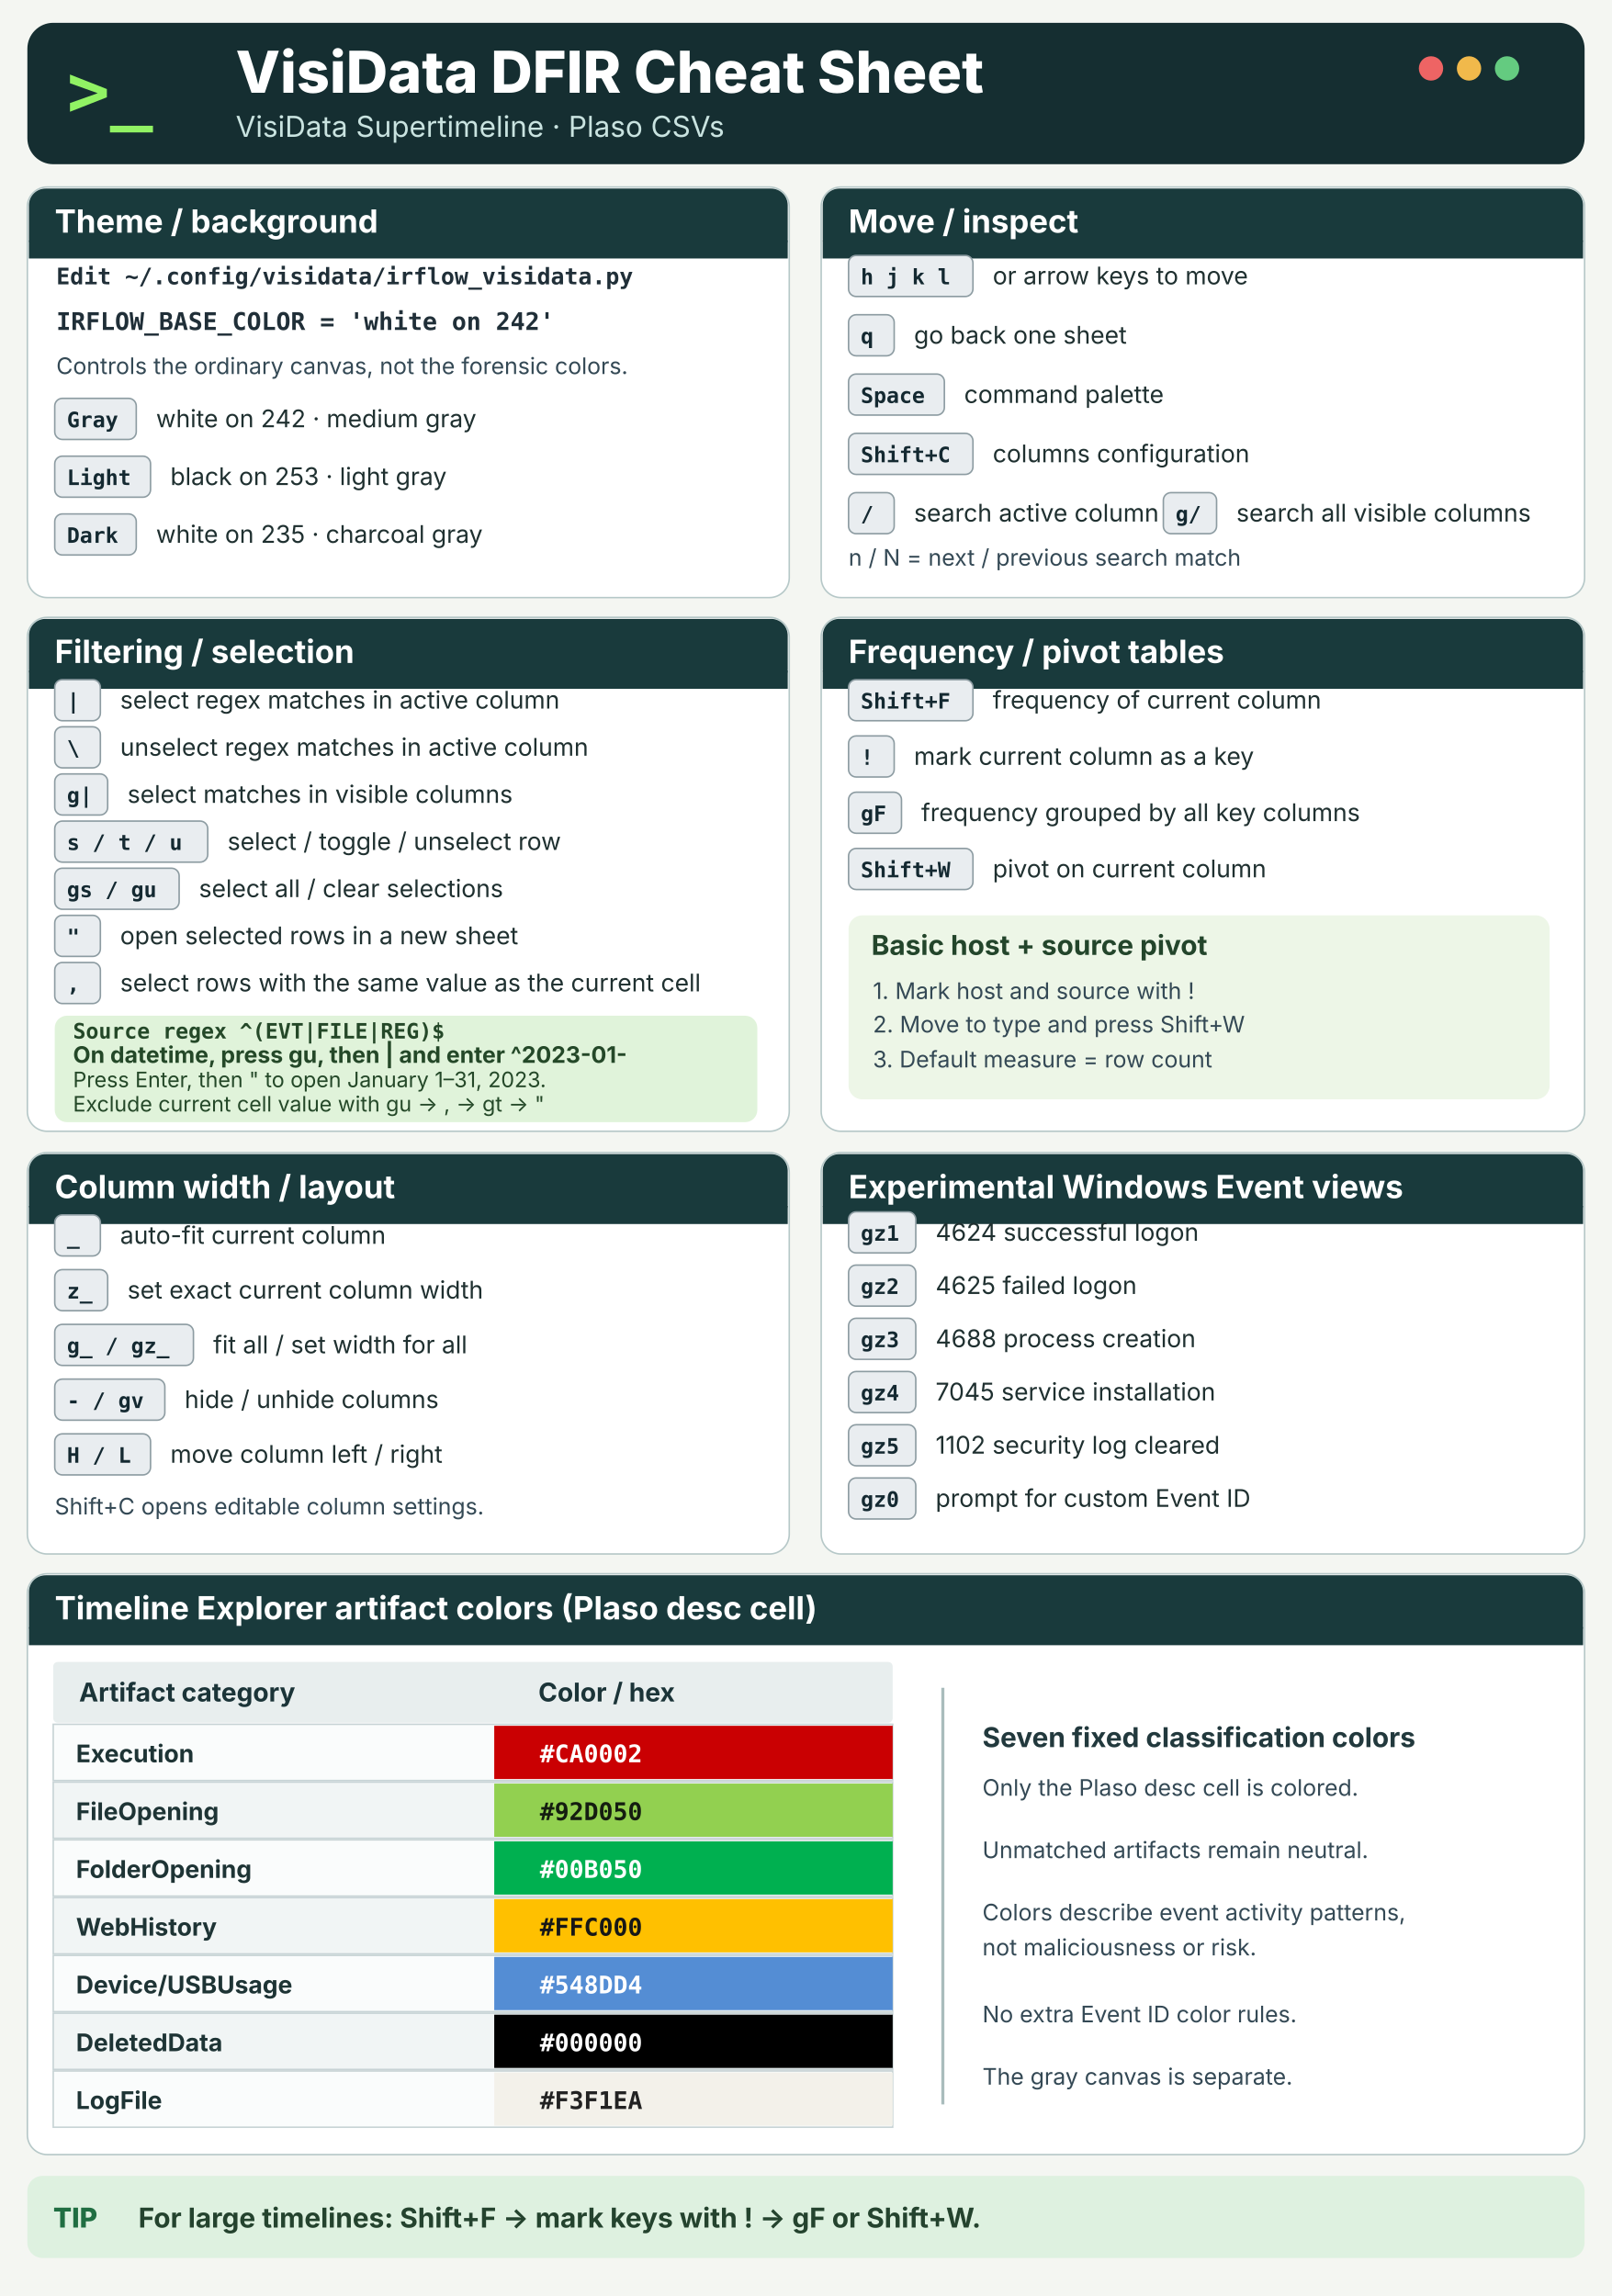
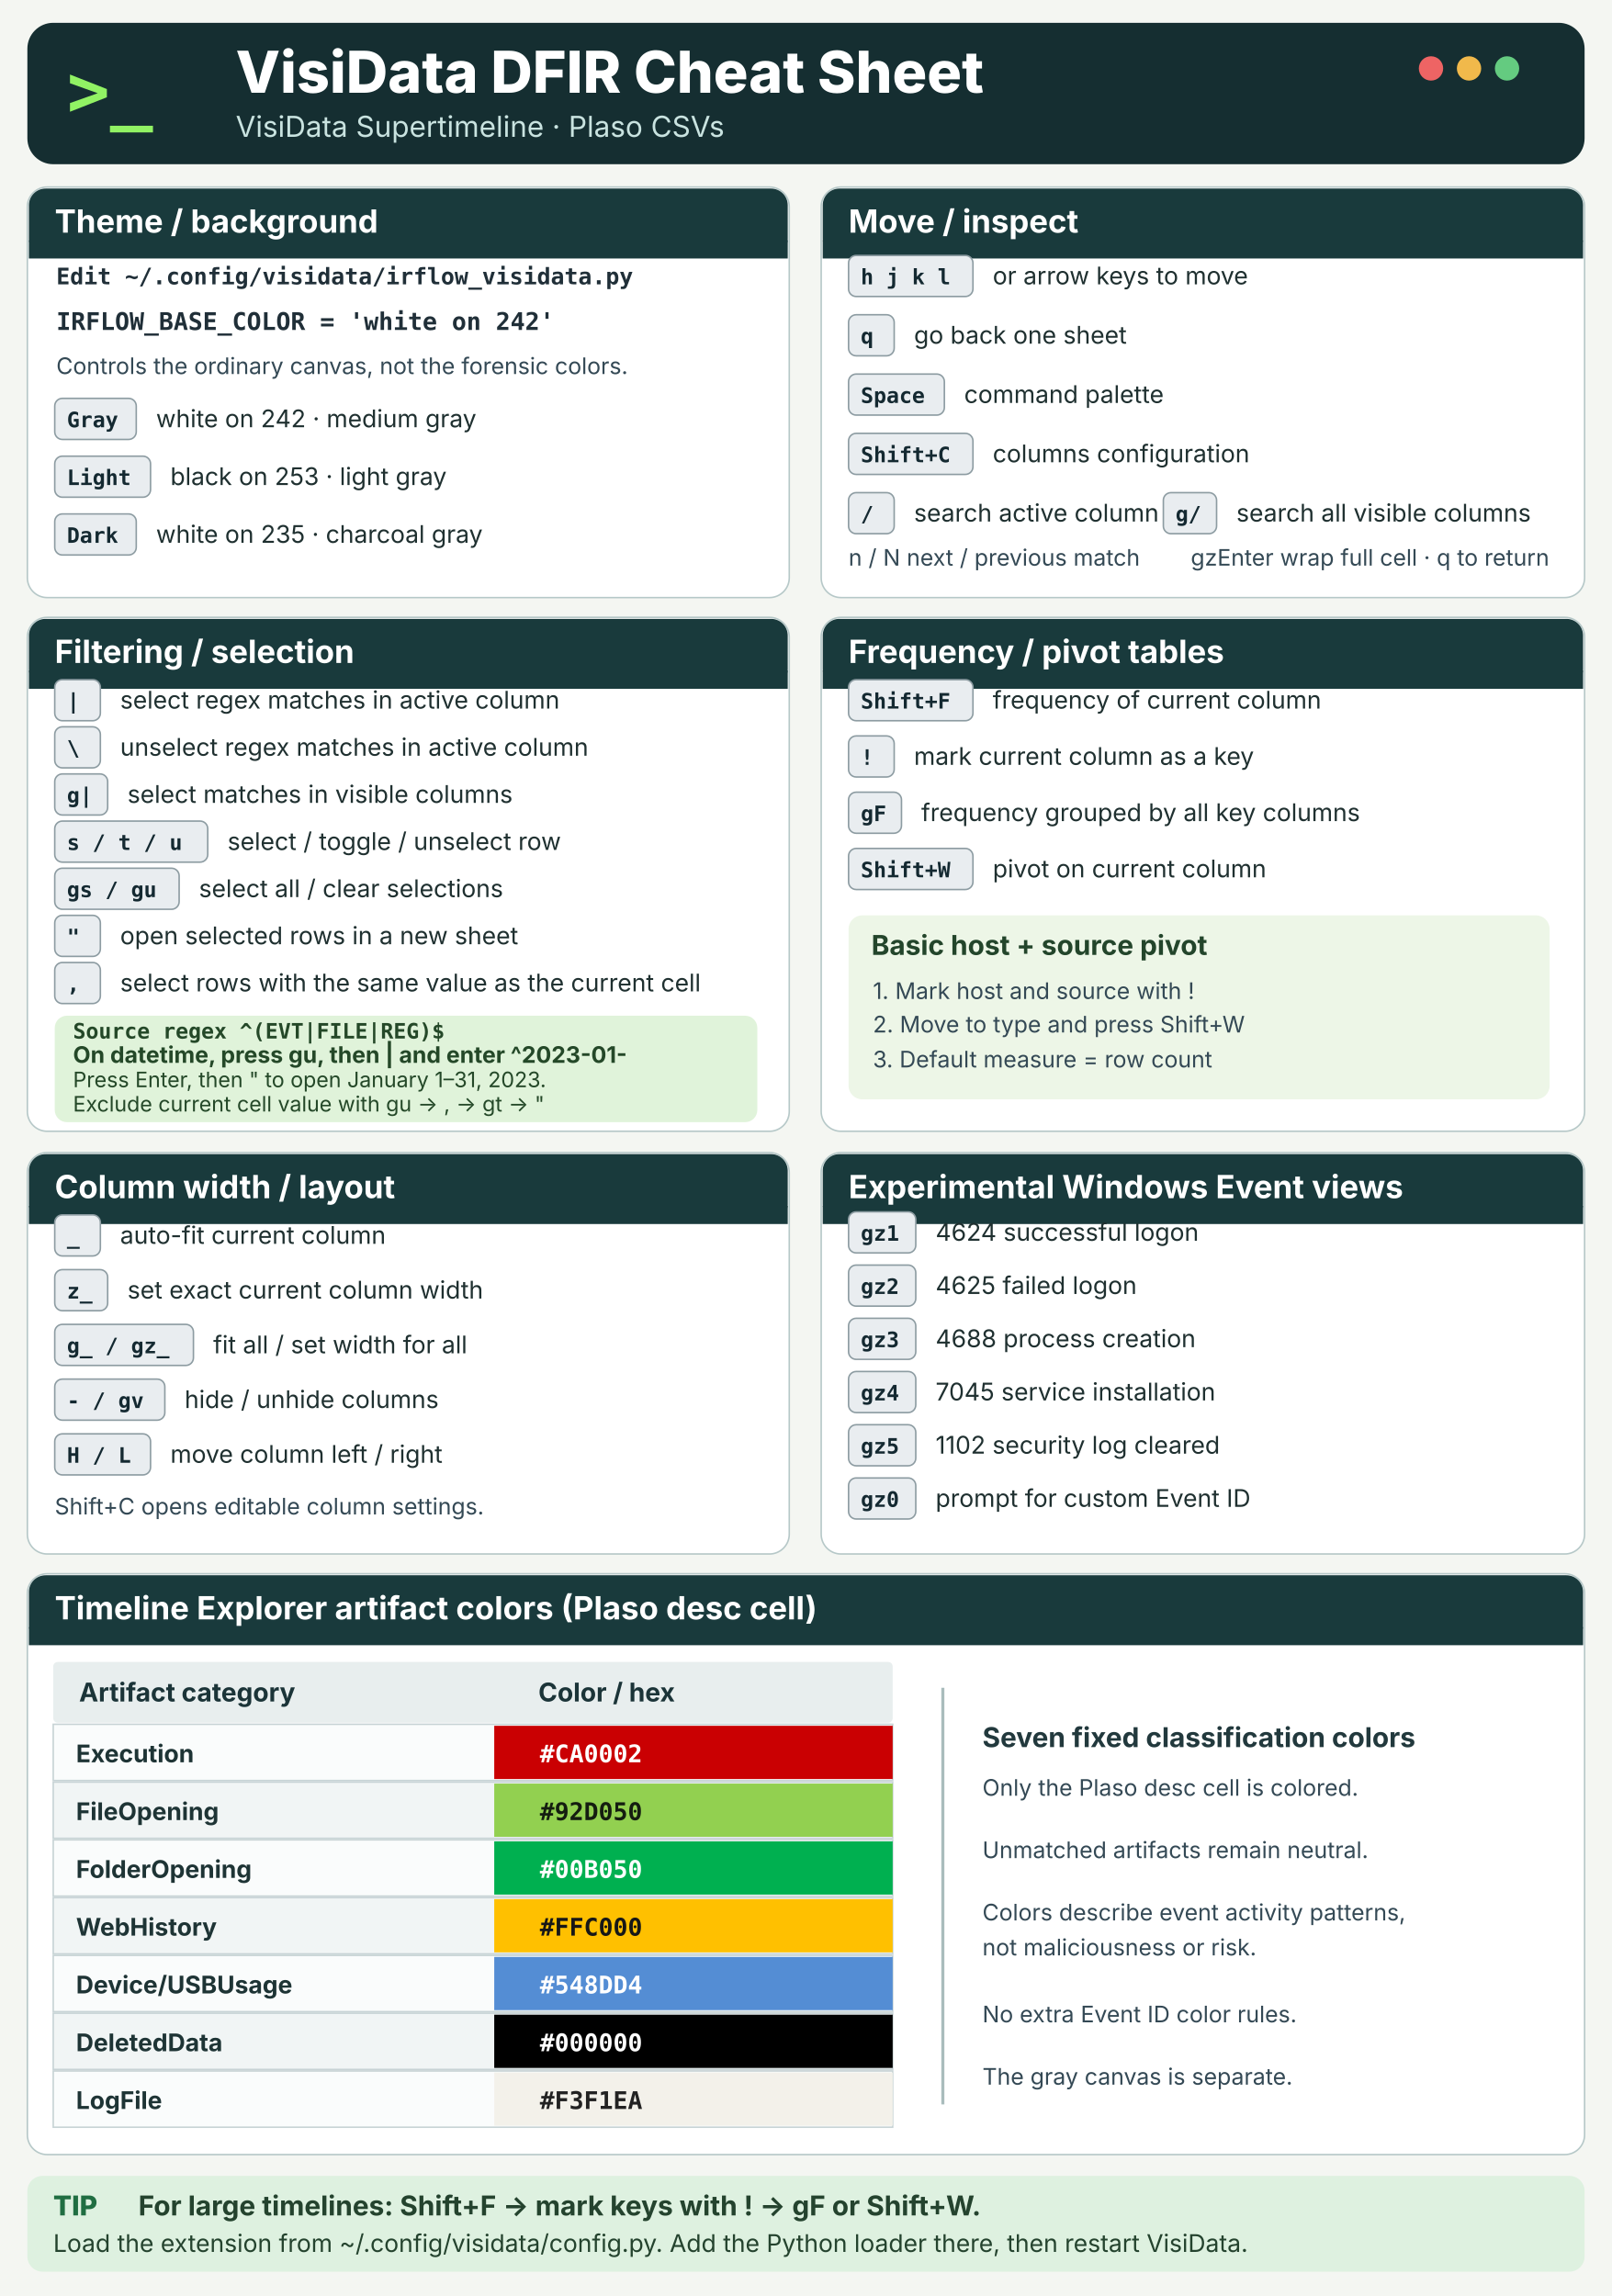
<svg xmlns="http://www.w3.org/2000/svg" width="1060" height="1510" viewBox="0 0 1060 1510" role="img" aria-label="VisiData DFIR one-page shortcut and artifact color cheat sheet">
  <rect width="1060" height="1510" fill="#f4f6f2" />
  <rect x="18" y="15" width="1024" height="93" rx="17" fill="#152e31" stroke="none" />
  <text x="44" y="76" fill="#91f264" font-family="ui-monospace, SFMono-Regular, Consolas, monospace" font-size="47" font-weight="700">&gt;_</text>
  <text x="155" y="61" fill="#ffffff" font-family="system-ui, -apple-system, Segoe UI, sans-serif" font-size="38" font-weight="760">VisiData DFIR Cheat Sheet</text>
  <text x="155" y="90" fill="#c9e3e0" font-family="system-ui, -apple-system, Segoe UI, sans-serif" font-size="19" font-weight="400">VisiData Supertimeline · Plaso CSVs</text>
  <circle cx="941" cy="45" r="8" fill="#ee6464" />
  <circle cx="966" cy="45" r="8" fill="#f1b94b" />
  <circle cx="991" cy="45" r="8" fill="#64cb80" />
  <rect x="18" y="123" width="501" height="270" rx="13" fill="#ffffff" stroke="#b6c8c8" />
  <rect x="19" y="124" width="499" height="44" rx="11" fill="#193a3c" stroke="none" />
  <rect x="19" y="158" width="499" height="12" rx="0" fill="#193a3c" stroke="none" />
  <text x="36" y="153" fill="#ffffff" font-family="system-ui, -apple-system, Segoe UI, sans-serif" font-size="21" font-weight="700">Theme / background</text>
  <text x="37" y="187" fill="#202f38" font-family="ui-monospace, SFMono-Regular, Consolas, monospace" font-size="15" font-weight="600">Edit  ~/.config/visidata/irflow_visidata.py</text>
  <text x="37" y="217" fill="#202f38" font-family="ui-monospace, SFMono-Regular, Consolas, monospace" font-size="16" font-weight="700">IRFLOW_BASE_COLOR = 'white on 242'</text>
  <text x="37" y="246" fill="#344955" font-family="system-ui, -apple-system, Segoe UI, sans-serif" font-size="15" font-weight="400">Controls the ordinary canvas, not the forensic colors.</text>
  <rect x="36" y="262" width="53.6" height="27" rx="5" fill="#e9edf0" stroke="#8d9ca2" />
  <text x="44" y="281" fill="#142931" font-family="ui-monospace, SFMono-Regular, Consolas, monospace" font-size="14" font-weight="700">Gray</text>
  <text x="102.6" y="281" fill="#1f3030" font-family="system-ui, -apple-system, Segoe UI, sans-serif" font-size="16" font-weight="400">white on 242   ·   medium gray</text>
  <rect x="36" y="300" width="63" height="27" rx="5" fill="#e9edf0" stroke="#8d9ca2" />
  <text x="44" y="319" fill="#142931" font-family="ui-monospace, SFMono-Regular, Consolas, monospace" font-size="14" font-weight="700">Light</text>
  <text x="112" y="319" fill="#1f3030" font-family="system-ui, -apple-system, Segoe UI, sans-serif" font-size="16" font-weight="400">black on 253   ·   light gray</text>
  <rect x="36" y="338" width="53.6" height="27" rx="5" fill="#e9edf0" stroke="#8d9ca2" />
  <text x="44" y="357" fill="#142931" font-family="ui-monospace, SFMono-Regular, Consolas, monospace" font-size="14" font-weight="700">Dark</text>
  <text x="102.6" y="357" fill="#1f3030" font-family="system-ui, -apple-system, Segoe UI, sans-serif" font-size="16" font-weight="400">white on 235   ·   charcoal gray</text>
  <rect x="540" y="123" width="502" height="270" rx="13" fill="#ffffff" stroke="#b6c8c8" />
  <rect x="541" y="124" width="500" height="44" rx="11" fill="#193a3c" stroke="none" />
  <rect x="541" y="158" width="500" height="12" rx="0" fill="#193a3c" stroke="none" />
  <text x="558" y="153" fill="#ffffff" font-family="system-ui, -apple-system, Segoe UI, sans-serif" font-size="21" font-weight="700">Move / inspect</text>
  <rect x="558" y="168" width="81.8" height="27" rx="5" fill="#e9edf0" stroke="#8d9ca2" />
  <text x="566" y="187" fill="#142931" font-family="ui-monospace, SFMono-Regular, Consolas, monospace" font-size="14" font-weight="700">h j k l</text>
  <text x="652.8" y="187" fill="#1f3030" font-family="system-ui, -apple-system, Segoe UI, sans-serif" font-size="16" font-weight="400">or arrow keys to move</text>
  <rect x="558" y="207" width="30" height="27" rx="5" fill="#e9edf0" stroke="#8d9ca2" />
  <text x="566" y="226" fill="#142931" font-family="ui-monospace, SFMono-Regular, Consolas, monospace" font-size="14" font-weight="700">q</text>
  <text x="601" y="226" fill="#1f3030" font-family="system-ui, -apple-system, Segoe UI, sans-serif" font-size="16" font-weight="400">go back one sheet</text>
  <rect x="558" y="246" width="63" height="27" rx="5" fill="#e9edf0" stroke="#8d9ca2" />
  <text x="566" y="265" fill="#142931" font-family="ui-monospace, SFMono-Regular, Consolas, monospace" font-size="14" font-weight="700">Space</text>
  <text x="634" y="265" fill="#1f3030" font-family="system-ui, -apple-system, Segoe UI, sans-serif" font-size="16" font-weight="400">command palette</text>
  <rect x="558" y="285" width="81.8" height="27" rx="5" fill="#e9edf0" stroke="#8d9ca2" />
  <text x="566" y="304" fill="#142931" font-family="ui-monospace, SFMono-Regular, Consolas, monospace" font-size="14" font-weight="700">Shift+C</text>
  <text x="652.8" y="304" fill="#1f3030" font-family="system-ui, -apple-system, Segoe UI, sans-serif" font-size="16" font-weight="400">columns configuration</text>
  <rect x="558" y="324" width="30" height="27" rx="5" fill="#e9edf0" stroke="#8d9ca2" />
  <text x="566" y="343" fill="#142931" font-family="ui-monospace, SFMono-Regular, Consolas, monospace" font-size="14" font-weight="700">/</text>
  <text x="601" y="343" fill="#1f3030" font-family="system-ui, -apple-system, Segoe UI, sans-serif" font-size="16" font-weight="400">search active column</text>
  <rect x="765" y="324" width="35" height="27" rx="5" fill="#e9edf0" stroke="#8d9ca2" />
  <text x="773" y="343" fill="#142931" font-family="ui-monospace, SFMono-Regular, Consolas, monospace" font-size="14" font-weight="700">g/</text>
  <text x="813" y="343" fill="#1f3030" font-family="system-ui, -apple-system, Segoe UI, sans-serif" font-size="16" font-weight="400">search all visible columns</text>
-   <text x="558" y="372" fill="#344955" font-family="system-ui, -apple-system, Segoe UI, sans-serif" font-size="15" font-weight="400">n / N  =  next / previous search match</text>
+   <text x="558" y="372" fill="#344955" font-family="system-ui, -apple-system, Segoe UI, sans-serif" font-size="15" font-weight="400">n / N  next / previous match</text>
+   <text id="wrapped-cell" x="783" y="372" fill="#344955" font-family="system-ui, -apple-system, Segoe UI, sans-serif" font-size="15">gzEnter  wrap full cell · q to return</text>
  <rect x="18" y="406" width="501" height="338" rx="13" fill="#ffffff" stroke="#b6c8c8" />
  <rect x="19" y="407" width="499" height="44" rx="11" fill="#193a3c" stroke="none" />
  <rect x="19" y="441" width="499" height="12" rx="0" fill="#193a3c" stroke="none" />
  <text x="36" y="436" fill="#ffffff" font-family="system-ui, -apple-system, Segoe UI, sans-serif" font-size="21" font-weight="700">Filtering / selection</text>
  <rect x="36" y="447" width="30" height="27" rx="5" fill="#e9edf0" stroke="#8d9ca2" />
  <text x="44" y="466" fill="#142931" font-family="ui-monospace, SFMono-Regular, Consolas, monospace" font-size="14" font-weight="700">|</text>
  <text x="79" y="466" fill="#1f3030" font-family="system-ui, -apple-system, Segoe UI, sans-serif" font-size="16" font-weight="400">select regex matches in active column</text>
  <rect x="36" y="478" width="30" height="27" rx="5" fill="#e9edf0" stroke="#8d9ca2" />
  <text x="44" y="497" fill="#142931" font-family="ui-monospace, SFMono-Regular, Consolas, monospace" font-size="14" font-weight="700">\</text>
  <text x="79" y="497" fill="#1f3030" font-family="system-ui, -apple-system, Segoe UI, sans-serif" font-size="16" font-weight="400">unselect regex matches in active column</text>
  <rect x="36" y="509" width="34.8" height="27" rx="5" fill="#e9edf0" stroke="#8d9ca2" />
  <text x="44" y="528" fill="#142931" font-family="ui-monospace, SFMono-Regular, Consolas, monospace" font-size="14" font-weight="700">g|</text>
  <text x="83.8" y="528" fill="#1f3030" font-family="system-ui, -apple-system, Segoe UI, sans-serif" font-size="16" font-weight="400">select matches in visible columns</text>
  <rect x="36" y="540" width="100.6" height="27" rx="5" fill="#e9edf0" stroke="#8d9ca2" />
  <text x="44" y="559" fill="#142931" font-family="ui-monospace, SFMono-Regular, Consolas, monospace" font-size="14" font-weight="700">s / t / u</text>
  <text x="149.6" y="559" fill="#1f3030" font-family="system-ui, -apple-system, Segoe UI, sans-serif" font-size="16" font-weight="400">select / toggle / unselect row</text>
  <rect x="36" y="571" width="81.8" height="27" rx="5" fill="#e9edf0" stroke="#8d9ca2" />
  <text x="44" y="590" fill="#142931" font-family="ui-monospace, SFMono-Regular, Consolas, monospace" font-size="14" font-weight="700">gs / gu</text>
  <text x="130.8" y="590" fill="#1f3030" font-family="system-ui, -apple-system, Segoe UI, sans-serif" font-size="16" font-weight="400">select all / clear selections</text>
  <rect x="36" y="602" width="30" height="27" rx="5" fill="#e9edf0" stroke="#8d9ca2" />
  <text x="44" y="621" fill="#142931" font-family="ui-monospace, SFMono-Regular, Consolas, monospace" font-size="14" font-weight="700">"</text>
  <text x="79" y="621" fill="#1f3030" font-family="system-ui, -apple-system, Segoe UI, sans-serif" font-size="16" font-weight="400">open selected rows in a new sheet</text>
  <rect x="36" y="633" width="30" height="27" rx="5" fill="#e9edf0" stroke="#8d9ca2" />
  <text x="44" y="652" fill="#142931" font-family="ui-monospace, SFMono-Regular, Consolas, monospace" font-size="14" font-weight="700">,</text>
  <text x="79" y="652" fill="#1f3030" font-family="system-ui, -apple-system, Segoe UI, sans-serif" font-size="16" font-weight="400">select rows with the same value as the current cell</text>
  <rect x="36" y="668" width="462" height="70" rx="8" fill="#e0f3da" stroke="none" />
  <text x="48" y="683" fill="#244828" font-family="ui-monospace, SFMono-Regular, Consolas, monospace" font-size="14" font-weight="700">Source regex  ^(EVT|FILE|REG)$</text>
  <text x="48" y="699" fill="#244828" font-family="system-ui, -apple-system, Segoe UI, sans-serif" font-size="15" font-weight="700">On datetime, press gu, then | and enter ^2023-01-</text>
  <text x="48" y="715" fill="#244828" font-family="system-ui, -apple-system, Segoe UI, sans-serif" font-size="14">Press Enter, then " to open January 1–31, 2023.</text>
  <text x="48" y="731" fill="#244828" font-family="system-ui, -apple-system, Segoe UI, sans-serif" font-size="14">Exclude current cell value with gu → , → gt → "</text>
  <rect x="540" y="406" width="502" height="338" rx="13" fill="#ffffff" stroke="#b6c8c8" />
  <rect x="541" y="407" width="500" height="44" rx="11" fill="#193a3c" stroke="none" />
  <rect x="541" y="441" width="500" height="12" rx="0" fill="#193a3c" stroke="none" />
  <text x="558" y="436" fill="#ffffff" font-family="system-ui, -apple-system, Segoe UI, sans-serif" font-size="21" font-weight="700">Frequency / pivot tables</text>
  <rect x="558" y="447" width="81.8" height="27" rx="5" fill="#e9edf0" stroke="#8d9ca2" />
  <text x="566" y="466" fill="#142931" font-family="ui-monospace, SFMono-Regular, Consolas, monospace" font-size="14" font-weight="700">Shift+F</text>
  <text x="652.8" y="466" fill="#1f3030" font-family="system-ui, -apple-system, Segoe UI, sans-serif" font-size="16" font-weight="400">frequency of current column</text>
  <rect x="558" y="484" width="30" height="27" rx="5" fill="#e9edf0" stroke="#8d9ca2" />
  <text x="566" y="503" fill="#142931" font-family="ui-monospace, SFMono-Regular, Consolas, monospace" font-size="14" font-weight="700">!</text>
  <text x="601" y="503" fill="#1f3030" font-family="system-ui, -apple-system, Segoe UI, sans-serif" font-size="16" font-weight="400">mark current column as a key</text>
  <rect x="558" y="521" width="34.8" height="27" rx="5" fill="#e9edf0" stroke="#8d9ca2" />
  <text x="566" y="540" fill="#142931" font-family="ui-monospace, SFMono-Regular, Consolas, monospace" font-size="14" font-weight="700">gF</text>
  <text x="605.8" y="540" fill="#1f3030" font-family="system-ui, -apple-system, Segoe UI, sans-serif" font-size="16" font-weight="400">frequency grouped by all key columns</text>
  <rect x="558" y="558" width="81.8" height="27" rx="5" fill="#e9edf0" stroke="#8d9ca2" />
  <text x="566" y="577" fill="#142931" font-family="ui-monospace, SFMono-Regular, Consolas, monospace" font-size="14" font-weight="700">Shift+W</text>
  <text x="652.8" y="577" fill="#1f3030" font-family="system-ui, -apple-system, Segoe UI, sans-serif" font-size="16" font-weight="400">pivot on current column</text>
  <rect x="558" y="602" width="461" height="121" rx="9" fill="#edf6e7" stroke="none" />
  <text x="573" y="628" fill="#23452b" font-family="system-ui, -apple-system, Segoe UI, sans-serif" font-size="18" font-weight="700">Basic host + source pivot</text>
  <text x="574" y="657" fill="#344955" font-family="system-ui, -apple-system, Segoe UI, sans-serif" font-size="15" font-weight="400">1. Mark host and source with !</text>
  <text x="574" y="679" fill="#344955" font-family="system-ui, -apple-system, Segoe UI, sans-serif" font-size="15" font-weight="400">2. Move to type and press Shift+W</text>
  <text x="574" y="702" fill="#344955" font-family="system-ui, -apple-system, Segoe UI, sans-serif" font-size="15" font-weight="400">3. Default measure = row count</text>
  <rect x="18" y="758" width="501" height="264" rx="13" fill="#ffffff" stroke="#b6c8c8" />
  <rect x="19" y="759" width="499" height="44" rx="11" fill="#193a3c" stroke="none" />
  <rect x="19" y="793" width="499" height="12" rx="0" fill="#193a3c" stroke="none" />
  <text x="36" y="788" fill="#ffffff" font-family="system-ui, -apple-system, Segoe UI, sans-serif" font-size="21" font-weight="700">Column width / layout</text>
  <rect x="36" y="799" width="30" height="27" rx="5" fill="#e9edf0" stroke="#8d9ca2" />
  <text x="44" y="818" fill="#142931" font-family="ui-monospace, SFMono-Regular, Consolas, monospace" font-size="14" font-weight="700">_</text>
  <text x="79" y="818" fill="#1f3030" font-family="system-ui, -apple-system, Segoe UI, sans-serif" font-size="16" font-weight="400">auto-fit current column</text>
  <rect x="36" y="835" width="34.8" height="27" rx="5" fill="#e9edf0" stroke="#8d9ca2" />
  <text x="44" y="854" fill="#142931" font-family="ui-monospace, SFMono-Regular, Consolas, monospace" font-size="14" font-weight="700">z_</text>
  <text x="83.8" y="854" fill="#1f3030" font-family="system-ui, -apple-system, Segoe UI, sans-serif" font-size="16" font-weight="400">set exact current column width</text>
  <rect x="36" y="871" width="91.2" height="27" rx="5" fill="#e9edf0" stroke="#8d9ca2" />
  <text x="44" y="890" fill="#142931" font-family="ui-monospace, SFMono-Regular, Consolas, monospace" font-size="14" font-weight="700">g_ / gz_</text>
  <text x="140.2" y="890" fill="#1f3030" font-family="system-ui, -apple-system, Segoe UI, sans-serif" font-size="16" font-weight="400">fit all / set width for all</text>
  <rect x="36" y="907" width="72.4" height="27" rx="5" fill="#e9edf0" stroke="#8d9ca2" />
  <text x="44" y="926" fill="#142931" font-family="ui-monospace, SFMono-Regular, Consolas, monospace" font-size="14" font-weight="700">- / gv</text>
  <text x="121.4" y="926" fill="#1f3030" font-family="system-ui, -apple-system, Segoe UI, sans-serif" font-size="16" font-weight="400">hide / unhide columns</text>
  <rect x="36" y="943" width="63" height="27" rx="5" fill="#e9edf0" stroke="#8d9ca2" />
  <text x="44" y="962" fill="#142931" font-family="ui-monospace, SFMono-Regular, Consolas, monospace" font-size="14" font-weight="700">H / L</text>
  <text x="112" y="962" fill="#1f3030" font-family="system-ui, -apple-system, Segoe UI, sans-serif" font-size="16" font-weight="400">move column left / right</text>
  <text x="36" y="996" fill="#344955" font-family="system-ui, -apple-system, Segoe UI, sans-serif" font-size="15" font-weight="400">Shift+C opens editable column settings.</text>
  <rect x="540" y="758" width="502" height="264" rx="13" fill="#ffffff" stroke="#b6c8c8" />
  <rect x="541" y="759" width="500" height="44" rx="11" fill="#193a3c" stroke="none" />
  <rect x="541" y="793" width="500" height="12" rx="0" fill="#193a3c" stroke="none" />
  <text x="558" y="788" fill="#ffffff" font-family="system-ui, -apple-system, Segoe UI, sans-serif" font-size="21" font-weight="700">Experimental Windows Event views</text>
  <rect x="558" y="797" width="44.2" height="27" rx="5" fill="#e9edf0" stroke="#8d9ca2" />
  <text x="566" y="816" fill="#142931" font-family="ui-monospace, SFMono-Regular, Consolas, monospace" font-size="14" font-weight="700">gz1</text>
  <text x="615.2" y="816" fill="#1f3030" font-family="system-ui, -apple-system, Segoe UI, sans-serif" font-size="16" font-weight="400">4624  successful logon</text>
  <rect x="558" y="832" width="44.2" height="27" rx="5" fill="#e9edf0" stroke="#8d9ca2" />
  <text x="566" y="851" fill="#142931" font-family="ui-monospace, SFMono-Regular, Consolas, monospace" font-size="14" font-weight="700">gz2</text>
  <text x="615.2" y="851" fill="#1f3030" font-family="system-ui, -apple-system, Segoe UI, sans-serif" font-size="16" font-weight="400">4625  failed logon</text>
  <rect x="558" y="867" width="44.2" height="27" rx="5" fill="#e9edf0" stroke="#8d9ca2" />
  <text x="566" y="886" fill="#142931" font-family="ui-monospace, SFMono-Regular, Consolas, monospace" font-size="14" font-weight="700">gz3</text>
  <text x="615.2" y="886" fill="#1f3030" font-family="system-ui, -apple-system, Segoe UI, sans-serif" font-size="16" font-weight="400">4688  process creation</text>
  <rect x="558" y="902" width="44.2" height="27" rx="5" fill="#e9edf0" stroke="#8d9ca2" />
  <text x="566" y="921" fill="#142931" font-family="ui-monospace, SFMono-Regular, Consolas, monospace" font-size="14" font-weight="700">gz4</text>
  <text x="615.2" y="921" fill="#1f3030" font-family="system-ui, -apple-system, Segoe UI, sans-serif" font-size="16" font-weight="400">7045  service installation</text>
  <rect x="558" y="937" width="44.2" height="27" rx="5" fill="#e9edf0" stroke="#8d9ca2" />
  <text x="566" y="956" fill="#142931" font-family="ui-monospace, SFMono-Regular, Consolas, monospace" font-size="14" font-weight="700">gz5</text>
  <text x="615.2" y="956" fill="#1f3030" font-family="system-ui, -apple-system, Segoe UI, sans-serif" font-size="16" font-weight="400">1102  security log cleared</text>
  <rect x="558" y="972" width="44.2" height="27" rx="5" fill="#e9edf0" stroke="#8d9ca2" />
  <text x="566" y="991" fill="#142931" font-family="ui-monospace, SFMono-Regular, Consolas, monospace" font-size="14" font-weight="700">gz0</text>
  <text x="615.2" y="991" fill="#1f3030" font-family="system-ui, -apple-system, Segoe UI, sans-serif" font-size="16" font-weight="400">prompt for custom Event ID</text>
  <rect x="18" y="1035" width="1024" height="382" rx="13" fill="#ffffff" stroke="#b6c8c8" />
  <rect x="19" y="1036" width="1022" height="44" rx="11" fill="#193a3c" stroke="none" />
  <rect x="19" y="1070" width="1022" height="12" rx="0" fill="#193a3c" stroke="none" />
  <text x="36" y="1065" fill="#ffffff" font-family="system-ui, -apple-system, Segoe UI, sans-serif" font-size="21" font-weight="700">Timeline Explorer artifact colors (Plaso desc cell)</text>
  <rect x="35" y="1093" width="552" height="40" rx="3" fill="#e8eeee" stroke="none" />
  <text x="52" y="1119" fill="#1b3438" font-family="system-ui, -apple-system, Segoe UI, sans-serif" font-size="17" font-weight="700">Artifact category</text>
  <text x="354" y="1119" fill="#1b3438" font-family="system-ui, -apple-system, Segoe UI, sans-serif" font-size="17" font-weight="700">Color / hex</text>
  <rect x="35" y="1134" width="552" height="37" rx="0" fill="#fafcfc" stroke="#c7d3d5" />
  <text x="50" y="1159" fill="#1e3435" font-family="system-ui, -apple-system, Segoe UI, sans-serif" font-size="16" font-weight="650">Execution</text>
  <rect x="325" y="1135" width="262" height="35" rx="0" fill="#CA0002" stroke="none" />
  <text x="355" y="1159" fill="#ffffff" font-family="ui-monospace, SFMono-Regular, Consolas, monospace" font-size="16" font-weight="700">#CA0002</text>
  <rect x="35" y="1172" width="552" height="37" rx="0" fill="#f1f5f5" stroke="#c7d3d5" />
  <text x="50" y="1197" fill="#1e3435" font-family="system-ui, -apple-system, Segoe UI, sans-serif" font-size="16" font-weight="650">FileOpening</text>
  <rect x="325" y="1173" width="262" height="35" rx="0" fill="#92D050" stroke="none" />
  <text x="355" y="1197" fill="#141d10" font-family="ui-monospace, SFMono-Regular, Consolas, monospace" font-size="16" font-weight="700">#92D050</text>
  <rect x="35" y="1210" width="552" height="37" rx="0" fill="#fafcfc" stroke="#c7d3d5" />
  <text x="50" y="1235" fill="#1e3435" font-family="system-ui, -apple-system, Segoe UI, sans-serif" font-size="16" font-weight="650">FolderOpening</text>
  <rect x="325" y="1211" width="262" height="35" rx="0" fill="#00B050" stroke="none" />
  <text x="355" y="1235" fill="#ffffff" font-family="ui-monospace, SFMono-Regular, Consolas, monospace" font-size="16" font-weight="700">#00B050</text>
  <rect x="35" y="1248" width="552" height="37" rx="0" fill="#f1f5f5" stroke="#c7d3d5" />
  <text x="50" y="1273" fill="#1e3435" font-family="system-ui, -apple-system, Segoe UI, sans-serif" font-size="16" font-weight="650">WebHistory</text>
  <rect x="325" y="1249" width="262" height="35" rx="0" fill="#FFC000" stroke="none" />
  <text x="355" y="1273" fill="#171717" font-family="ui-monospace, SFMono-Regular, Consolas, monospace" font-size="16" font-weight="700">#FFC000</text>
  <rect x="35" y="1286" width="552" height="37" rx="0" fill="#fafcfc" stroke="#c7d3d5" />
  <text x="50" y="1311" fill="#1e3435" font-family="system-ui, -apple-system, Segoe UI, sans-serif" font-size="16" font-weight="650">Device/USBUsage</text>
  <rect x="325" y="1287" width="262" height="35" rx="0" fill="#548DD4" stroke="none" />
  <text x="355" y="1311" fill="#ffffff" font-family="ui-monospace, SFMono-Regular, Consolas, monospace" font-size="16" font-weight="700">#548DD4</text>
  <rect x="35" y="1324" width="552" height="37" rx="0" fill="#f1f5f5" stroke="#c7d3d5" />
  <text x="50" y="1349" fill="#1e3435" font-family="system-ui, -apple-system, Segoe UI, sans-serif" font-size="16" font-weight="650">DeletedData</text>
  <rect x="325" y="1325" width="262" height="35" rx="0" fill="#000000" stroke="none" />
  <text x="355" y="1349" fill="#ffffff" font-family="ui-monospace, SFMono-Regular, Consolas, monospace" font-size="16" font-weight="700">#000000</text>
  <rect x="35" y="1362" width="552" height="37" rx="0" fill="#fafcfc" stroke="#c7d3d5" />
  <text x="50" y="1387" fill="#1e3435" font-family="system-ui, -apple-system, Segoe UI, sans-serif" font-size="16" font-weight="650">LogFile</text>
  <rect x="325" y="1363" width="262" height="35" rx="0" fill="#F3F1EA" stroke="none" />
  <text x="355" y="1387" fill="#222222" font-family="ui-monospace, SFMono-Regular, Consolas, monospace" font-size="16" font-weight="700">#F3F1EA</text>
  <line x1="620" y1="1110" x2="620" y2="1384" stroke="#a9bcbc" stroke-width="2" />
  <text x="646" y="1149" fill="#22393d" font-family="system-ui, -apple-system, Segoe UI, sans-serif" font-size="18" font-weight="700">Seven fixed classification colors</text>
  <text x="646" y="1181" fill="#344955" font-family="system-ui, -apple-system, Segoe UI, sans-serif" font-size="15" font-weight="400">Only the Plaso desc cell is colored.</text>
  <text x="646" y="1222" fill="#344955" font-family="system-ui, -apple-system, Segoe UI, sans-serif" font-size="15" font-weight="400">Unmatched artifacts remain neutral.</text>
  <text x="646" y="1263" fill="#344955" font-family="system-ui, -apple-system, Segoe UI, sans-serif" font-size="15" font-weight="400">Colors describe event activity patterns,</text>
  <text x="646" y="1286" fill="#344955" font-family="system-ui, -apple-system, Segoe UI, sans-serif" font-size="15" font-weight="400">not maliciousness or risk.</text>
  <text x="646" y="1330" fill="#344955" font-family="system-ui, -apple-system, Segoe UI, sans-serif" font-size="15" font-weight="400">No extra Event ID color rules.</text>
  <text x="646" y="1371" fill="#344955" font-family="system-ui, -apple-system, Segoe UI, sans-serif" font-size="15" font-weight="400">The gray canvas is separate.</text>
-   <rect x="18" y="1431" width="1024" height="54" rx="10" fill="#def1e0" stroke="none" />
-   <text x="35" y="1465" fill="#206e42" font-family="system-ui, -apple-system, Segoe UI, sans-serif" font-size="18" font-weight="800">TIP</text>
-   <text x="91" y="1465" fill="#24432e" font-family="system-ui, -apple-system, Segoe UI, sans-serif" font-size="18" font-weight="650">For large timelines: Shift+F → mark keys with ! → gF or Shift+W.</text>
+   <rect x="18" y="1431" width="1024" height="63" rx="10" fill="#def1e0" stroke="none" />
+   <text x="35" y="1457" fill="#206e42" font-family="system-ui, -apple-system, Segoe UI, sans-serif" font-size="18" font-weight="800">TIP</text>
+   <text x="91" y="1457" fill="#24432e" font-family="system-ui, -apple-system, Segoe UI, sans-serif" font-size="18" font-weight="650">For large timelines: Shift+F → mark keys with ! → gF or Shift+W.</text>
+   <text id="config-loader" x="35" y="1481" fill="#24432e" font-family="system-ui, -apple-system, Segoe UI, sans-serif" font-size="16">Load the extension from ~/.config/visidata/config.py. Add the Python loader there, then restart VisiData.</text>
</svg>
